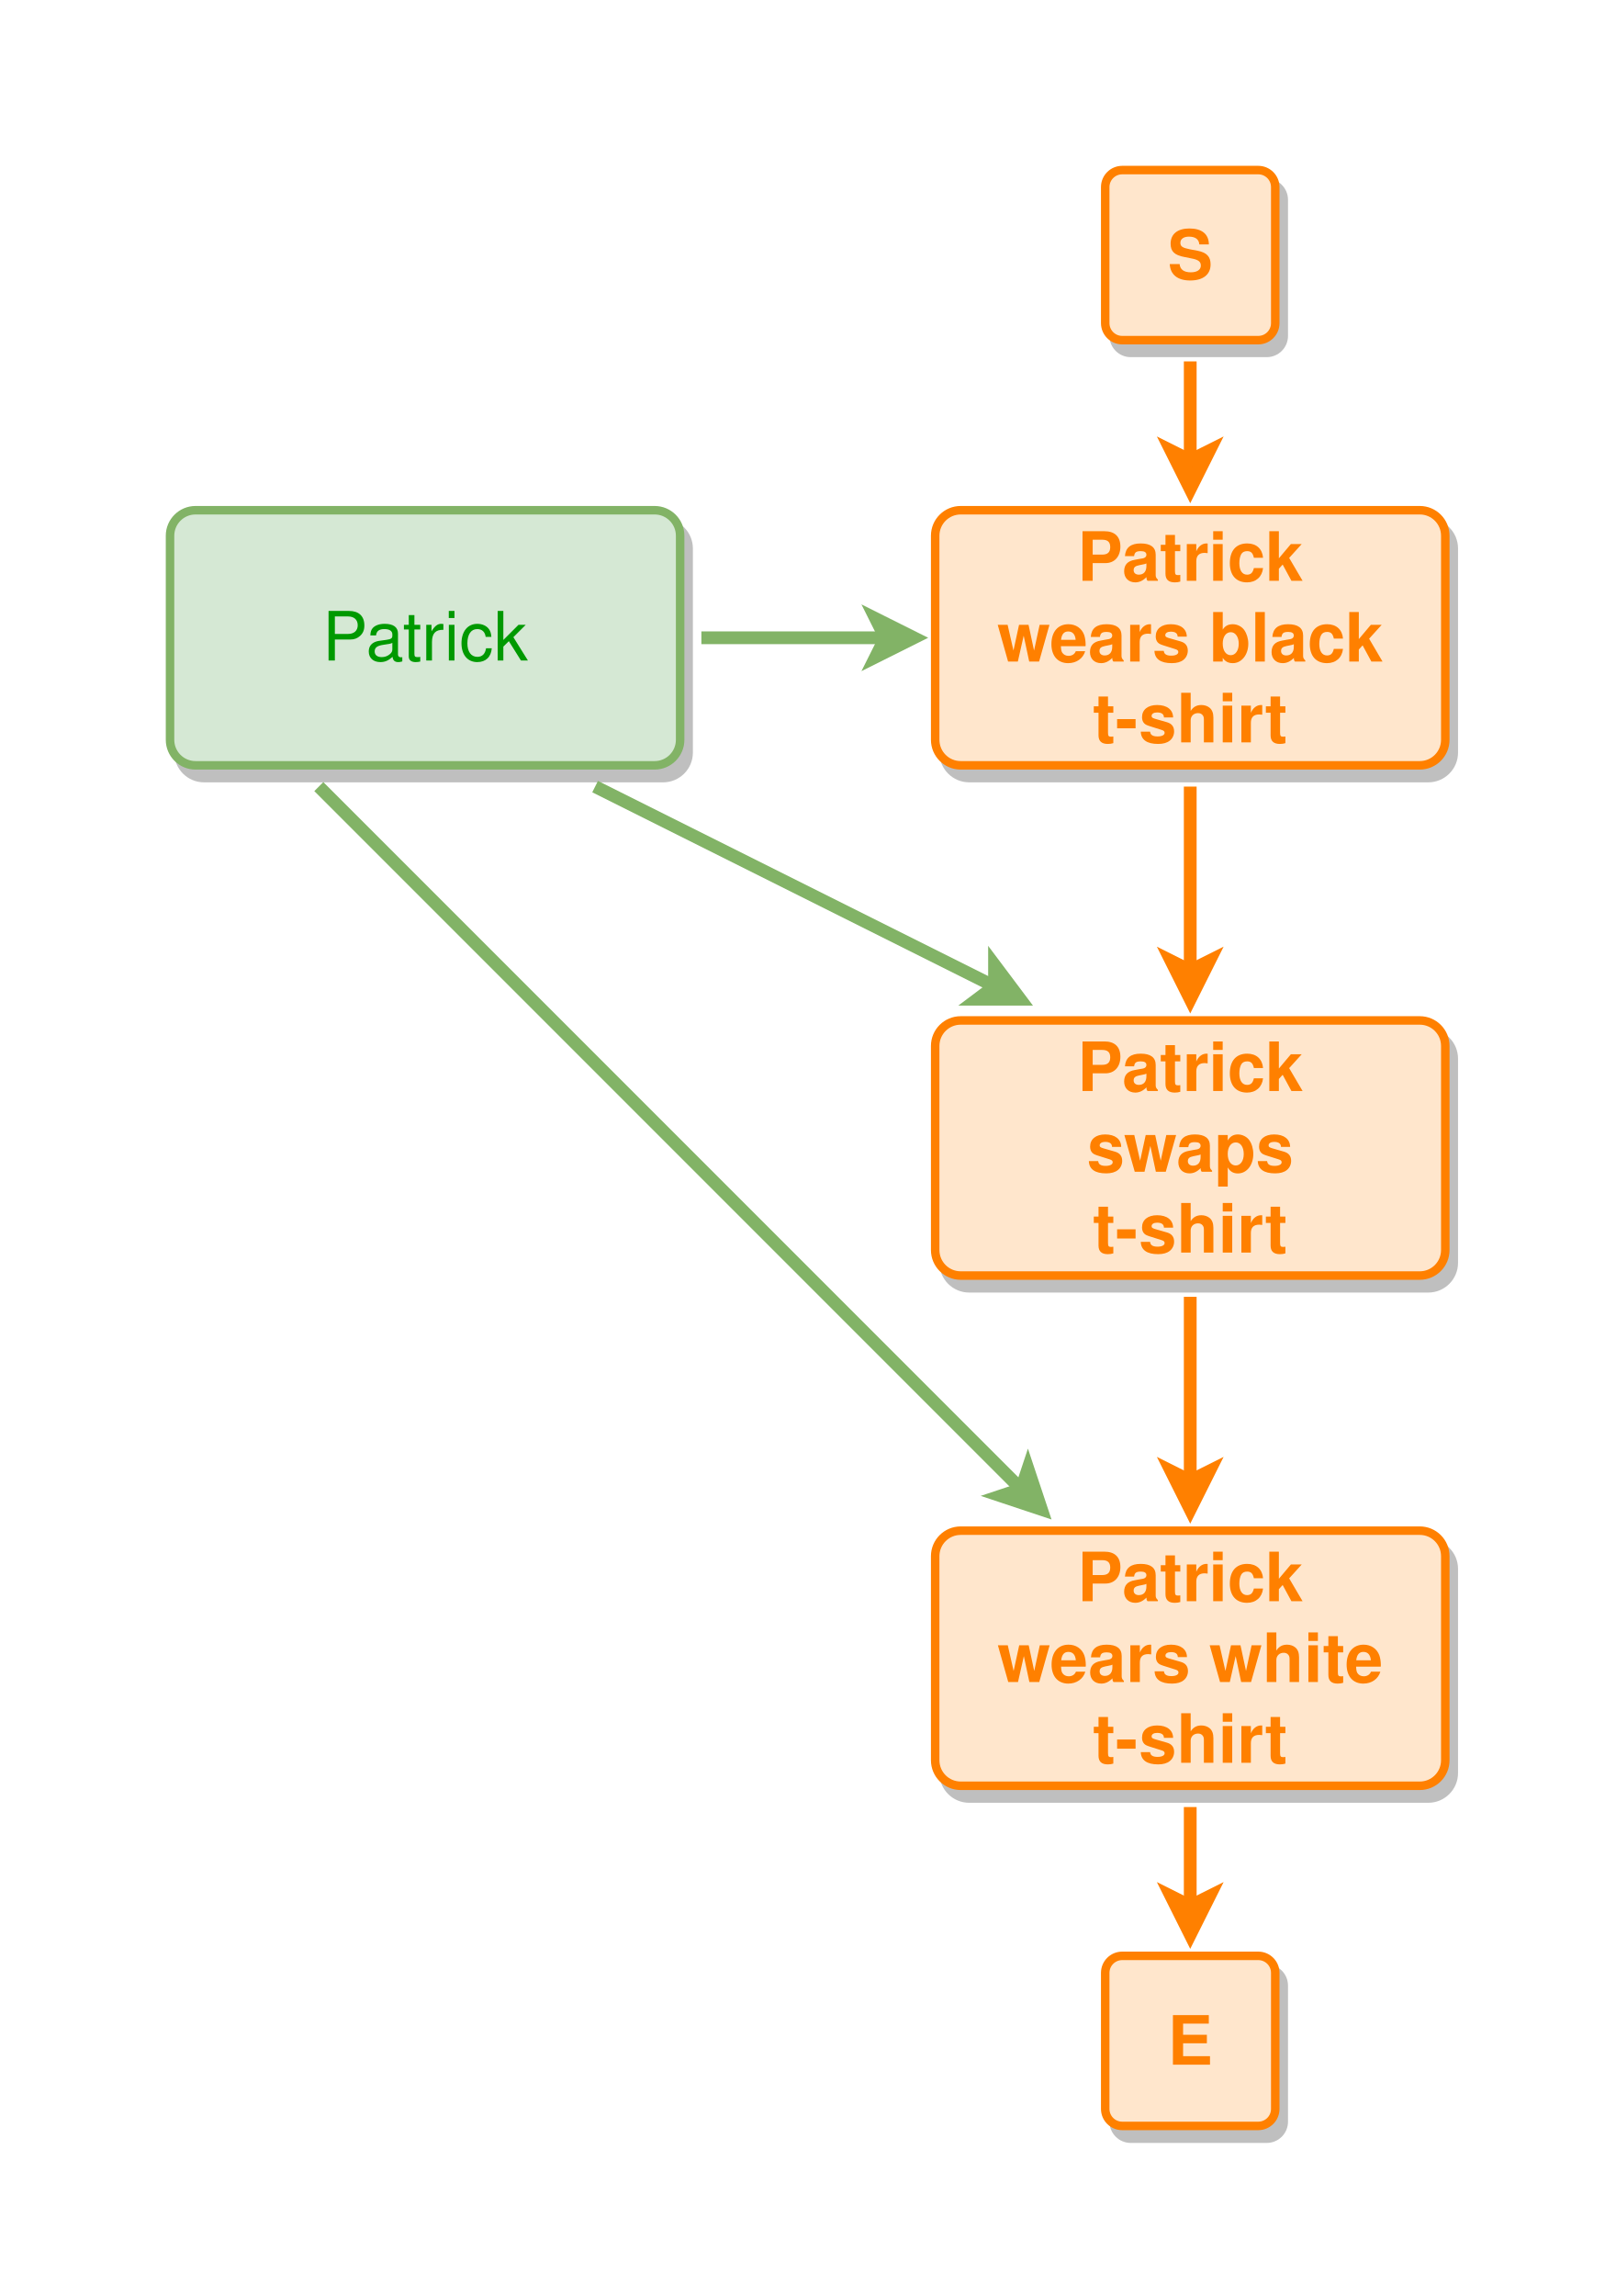
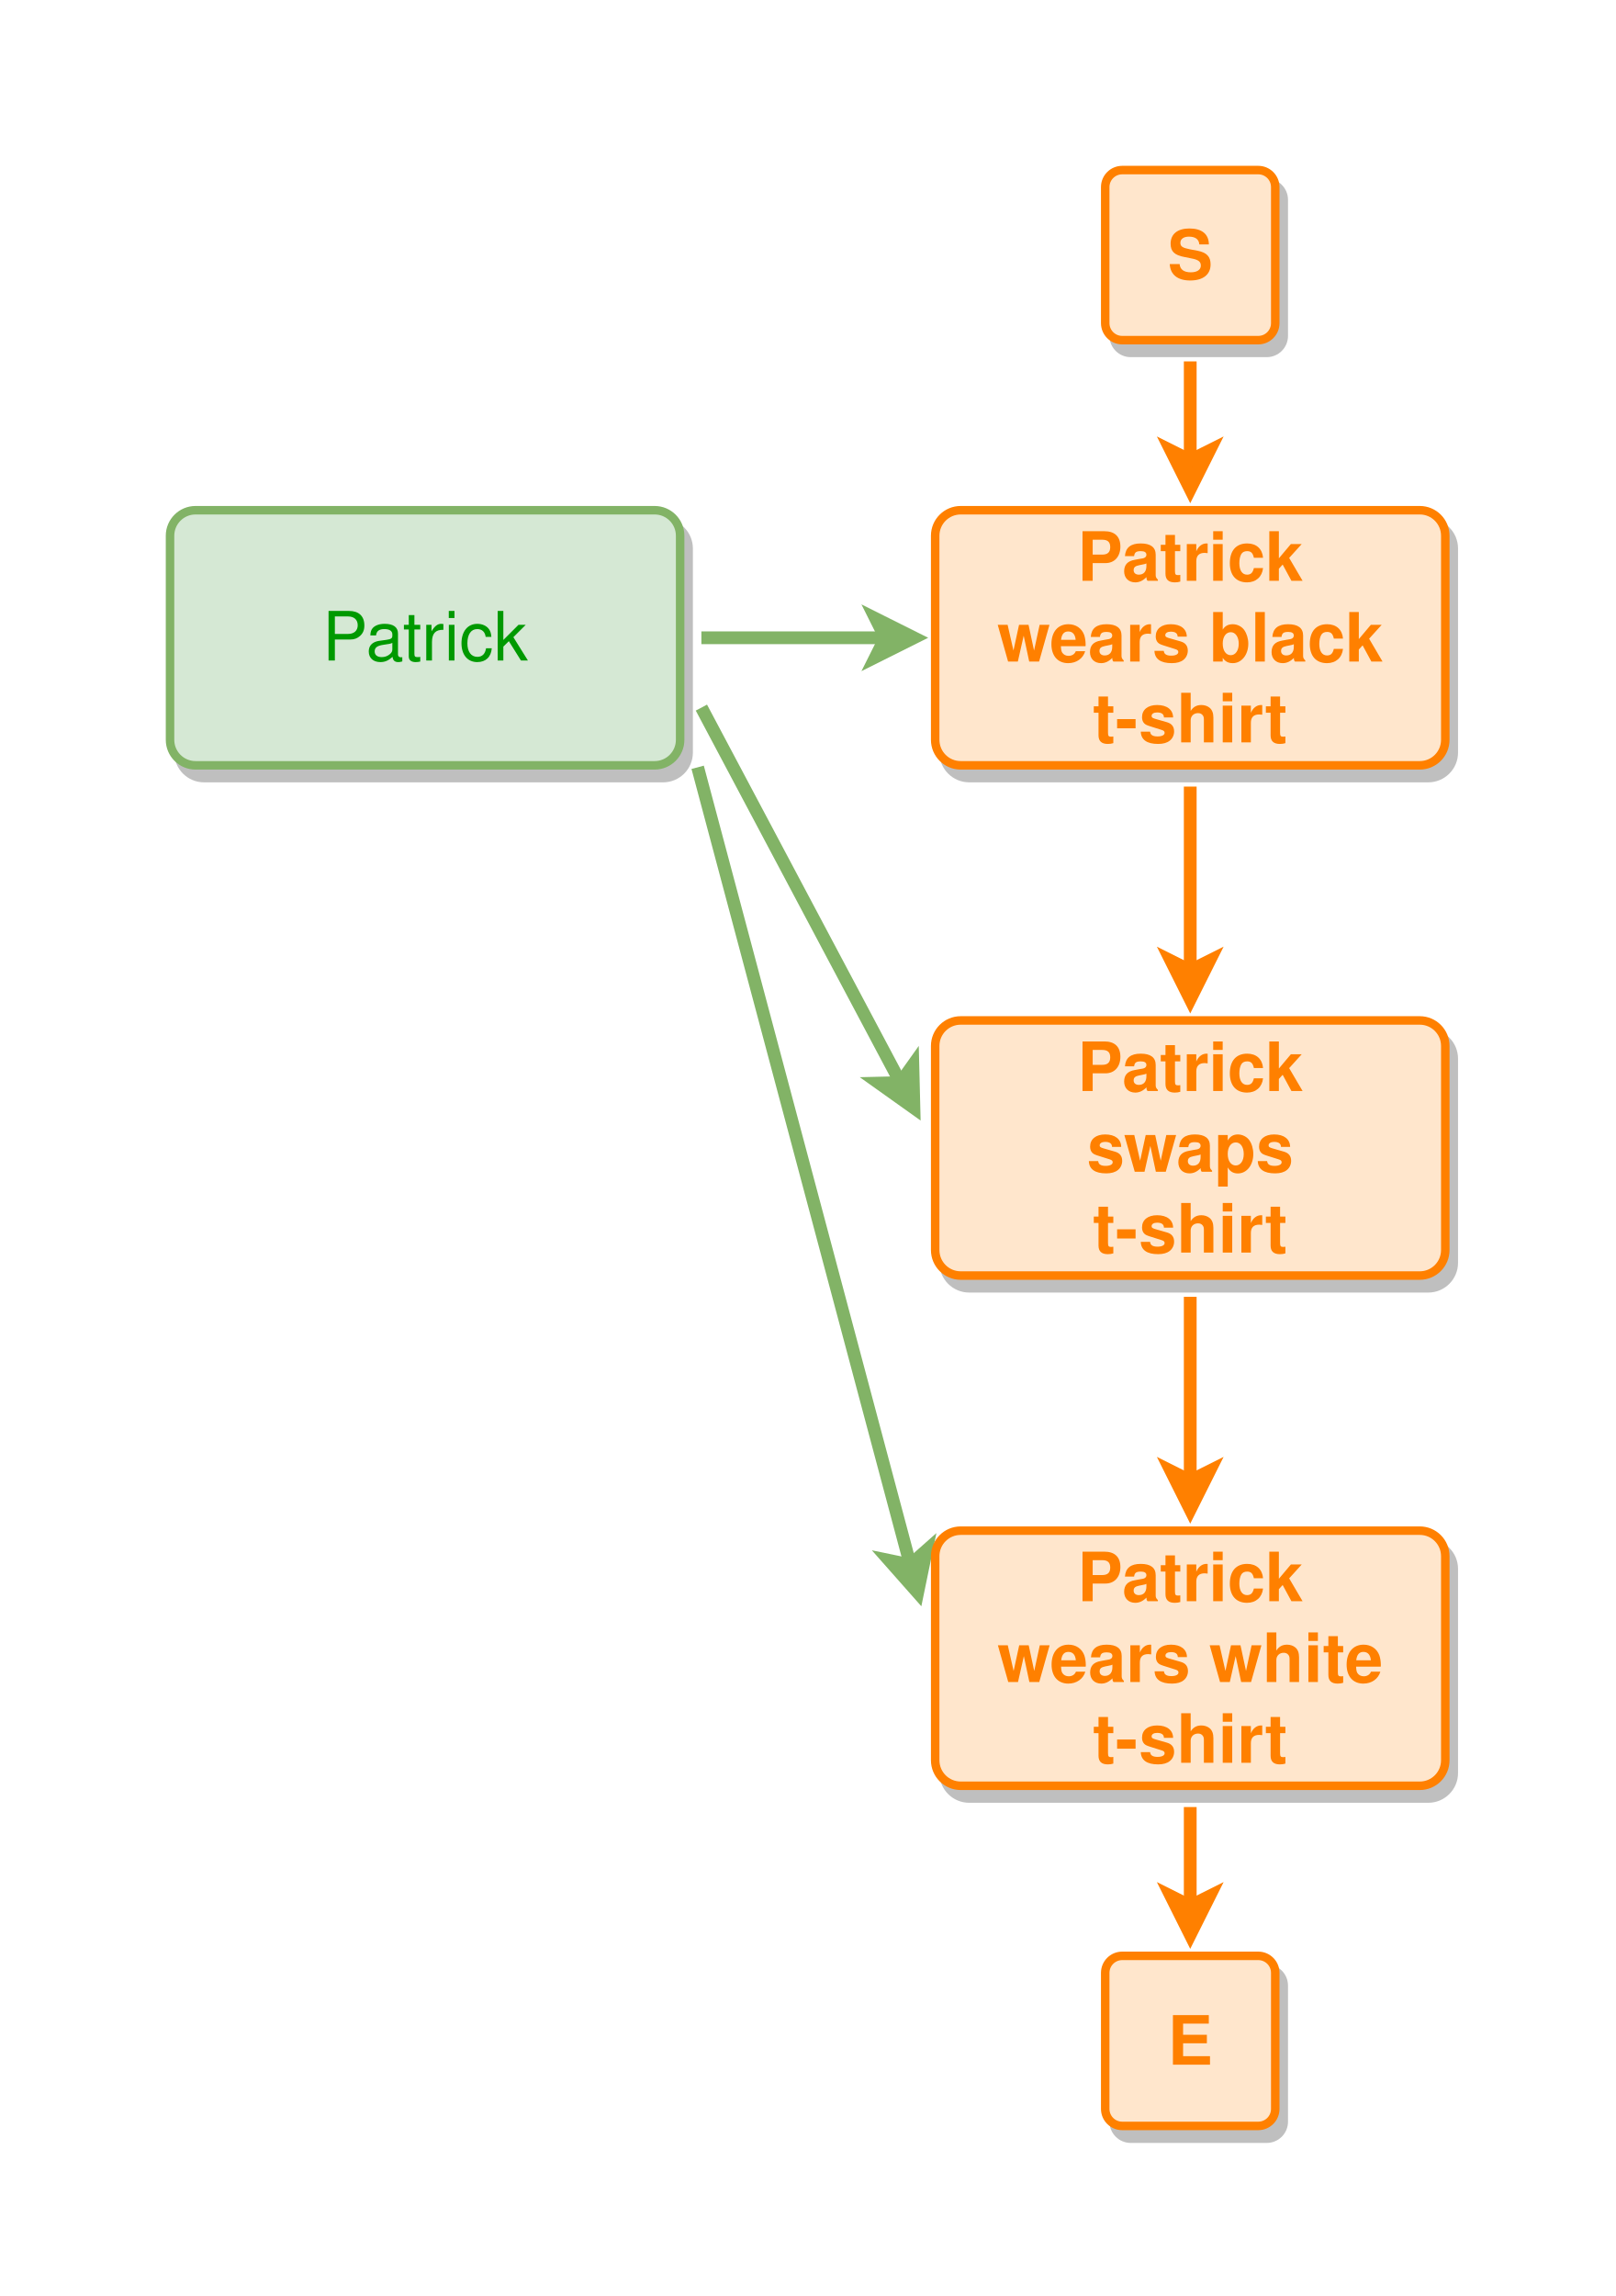
<svg xmlns="http://www.w3.org/2000/svg" width="380" height="540" viewBox="0 0 380 540">
  <defs>
  </defs>
  <g id="container-shells">
  </g>
  <g id="node-shadows">
    <rect x="220" y="120" width="120" height="60" rx="6" ry="6" fill="#000000" stroke="#000000" stroke-width="2" opacity="0.25" transform="translate(2,3)" />
    <rect x="220" y="240" width="120" height="60" rx="6" ry="6" fill="#000000" stroke="#000000" stroke-width="2" opacity="0.25" transform="translate(2,3)" />
    <rect x="220" y="360" width="120" height="60" rx="6" ry="6" fill="#000000" stroke="#000000" stroke-width="2" opacity="0.25" transform="translate(2,3)" />
    <rect x="40" y="120" width="120" height="60" rx="6" ry="6" fill="#000000" stroke="#000000" stroke-width="2" opacity="0.25" transform="translate(2,3)" />
    <rect x="260" y="40" width="40" height="40" rx="4" ry="4" fill="#000000" stroke="#000000" stroke-width="2" opacity="0.25" transform="translate(2,3)" />
    <rect x="260" y="460" width="40" height="40" rx="4" ry="4" fill="#000000" stroke="#000000" stroke-width="2" opacity="0.25" transform="translate(2,3)" />
  </g>
  <g id="edges">
    <g class="edge" data-edge-idx="0" data-edge-base="leadsto" data-edge-from="1" data-edge-to="2">
      <line x1="280.00" y1="185.00" x2="280.00" y2="228.25" stroke="#ff8000" stroke-width="3" />
      <path d="M 280.00 235.00 L 275.50 226.00 L 280.00 228.25 L 284.50 226.00 Z" fill="#ff8000" stroke="#ff8000" stroke-width="3" stroke-miterlimit="10" />
    </g>
    <g class="edge" data-edge-idx="1" data-edge-base="leadsto" data-edge-from="2" data-edge-to="3">
      <line x1="280.00" y1="305.00" x2="280.00" y2="348.25" stroke="#ff8000" stroke-width="3" />
      <path d="M 280.00 355.00 L 275.50 346.00 L 280.00 348.25 L 284.50 346.00 Z" fill="#ff8000" stroke="#ff8000" stroke-width="3" stroke-miterlimit="10" />
    </g>
    <g class="edge" data-edge-idx="2" data-edge-base="partof" data-edge-from="4" data-edge-to="1">
      <line x1="165.00" y1="150.00" x2="208.25" y2="150.00" stroke="#82b366" stroke-width="3" />
      <path d="M 215.00 150.00 L 206.00 154.50 L 208.25 150.00 L 206.00 145.50 Z" fill="#82b366" stroke="#82b366" stroke-width="3" stroke-miterlimit="10" />
    </g>
    <g class="edge" data-edge-idx="3" data-edge-base="partof" data-edge-from="4" data-edge-to="2">
-       <line x1="140.00" y1="185.00" x2="233.96" y2="231.98" stroke="#82b366" stroke-width="3" />
-       <path d="M 240.00 235.00 L 229.94 235.00 L 233.96 231.98 L 233.96 226.95 Z" fill="#82b366" stroke="#82b366" stroke-width="3" stroke-miterlimit="10" />
+       <line x1="165.00" y1="166.42" x2="211.83" y2="254.62" stroke="#82b366" stroke-width="3" />
+       <path d="M 215.00 260.58 L 206.80 254.74 L 211.83 254.62 L 214.75 250.52 Z" fill="#82b366" stroke="#82b366" stroke-width="3" stroke-miterlimit="10" />
    </g>
    <g class="edge" data-edge-idx="4" data-edge-base="partof" data-edge-from="4" data-edge-to="3">
-       <line x1="75.00" y1="185.00" x2="240.23" y2="350.23" stroke="#82b366" stroke-width="3" />
-       <path d="M 245.00 355.00 L 235.45 351.82 L 240.23 350.23 L 241.82 345.45 Z" fill="#82b366" stroke="#82b366" stroke-width="3" stroke-miterlimit="10" />
+       <line x1="164.12" y1="180.46" x2="214.14" y2="368.02" stroke="#82b366" stroke-width="3" />
+       <path d="M 215.88 374.54 L 209.21 367.00 L 214.14 368.02 L 217.91 364.68 Z" fill="#82b366" stroke="#82b366" stroke-width="3" stroke-miterlimit="10" />
    </g>
    <g class="edge" data-edge-idx="5" data-edge-base="leadsto" data-edge-from="5" data-edge-to="1">
      <line x1="280.00" y1="85.00" x2="280.00" y2="108.25" stroke="#ff8000" stroke-width="3" />
      <path d="M 280.00 115.00 L 275.50 106.00 L 280.00 108.25 L 284.50 106.00 Z" fill="#ff8000" stroke="#ff8000" stroke-width="3" stroke-miterlimit="10" />
    </g>
    <g class="edge" data-edge-idx="6" data-edge-base="leadsto" data-edge-from="3" data-edge-to="6">
      <line x1="280.00" y1="425.00" x2="280.00" y2="448.25" stroke="#ff8000" stroke-width="3" />
      <path d="M 280.00 455.00 L 275.50 446.00 L 280.00 448.25 L 284.50 446.00 Z" fill="#ff8000" stroke="#ff8000" stroke-width="3" stroke-miterlimit="10" />
    </g>
  </g>
  <g id="nodes">
    <rect x="220" y="120" width="120" height="60" rx="6" ry="6" fill="#ffe6cc" stroke="#ff8000" stroke-width="2" />
    <text x="280" y="131" text-anchor="middle" dominant-baseline="middle" font-family="Helvetica,Inter,Segoe UI,Arial" font-size="16" font-weight="bold" fill="#ff8000">Patrick</text>
    <text x="280" y="150" text-anchor="middle" dominant-baseline="middle" font-family="Helvetica,Inter,Segoe UI,Arial" font-size="16" font-weight="bold" fill="#ff8000">wears black</text>
    <text x="280" y="169" text-anchor="middle" dominant-baseline="middle" font-family="Helvetica,Inter,Segoe UI,Arial" font-size="16" font-weight="bold" fill="#ff8000">t-shirt</text>
    <rect x="220" y="240" width="120" height="60" rx="6" ry="6" fill="#ffe6cc" stroke="#ff8000" stroke-width="2" />
    <text x="280" y="251" text-anchor="middle" dominant-baseline="middle" font-family="Helvetica,Inter,Segoe UI,Arial" font-size="16" font-weight="bold" fill="#ff8000">Patrick</text>
    <text x="280" y="270" text-anchor="middle" dominant-baseline="middle" font-family="Helvetica,Inter,Segoe UI,Arial" font-size="16" font-weight="bold" fill="#ff8000">swaps</text>
    <text x="280" y="289" text-anchor="middle" dominant-baseline="middle" font-family="Helvetica,Inter,Segoe UI,Arial" font-size="16" font-weight="bold" fill="#ff8000">t-shirt</text>
    <rect x="220" y="360" width="120" height="60" rx="6" ry="6" fill="#ffe6cc" stroke="#ff8000" stroke-width="2" />
    <text x="280" y="371" text-anchor="middle" dominant-baseline="middle" font-family="Helvetica,Inter,Segoe UI,Arial" font-size="16" font-weight="bold" fill="#ff8000">Patrick</text>
    <text x="280" y="390" text-anchor="middle" dominant-baseline="middle" font-family="Helvetica,Inter,Segoe UI,Arial" font-size="16" font-weight="bold" fill="#ff8000">wears white</text>
    <text x="280" y="409" text-anchor="middle" dominant-baseline="middle" font-family="Helvetica,Inter,Segoe UI,Arial" font-size="16" font-weight="bold" fill="#ff8000">t-shirt</text>
    <rect x="40" y="120" width="120" height="60" rx="6" ry="6" fill="#d5e8d4" stroke="#82b366" stroke-width="2" />
    <text x="100" y="150" text-anchor="middle" dominant-baseline="middle" font-family="Helvetica,Inter,Segoe UI,Arial" font-size="16" font-weight="normal" fill="#009900">Patrick</text>
    <rect x="260" y="40" width="40" height="40" rx="4" ry="4" fill="#ffe6cc" stroke="#ff8000" stroke-width="2" />
    <text x="280" y="60" text-anchor="middle" dominant-baseline="middle" font-family="Helvetica,Inter,Segoe UI,Arial" font-size="16" font-weight="bold" fill="#ff8000">S</text>
    <rect x="260" y="460" width="40" height="40" rx="4" ry="4" fill="#ffe6cc" stroke="#ff8000" stroke-width="2" />
    <text x="280" y="480" text-anchor="middle" dominant-baseline="middle" font-family="Helvetica,Inter,Segoe UI,Arial" font-size="16" font-weight="bold" fill="#ff8000">E</text>
  </g>
</svg>
